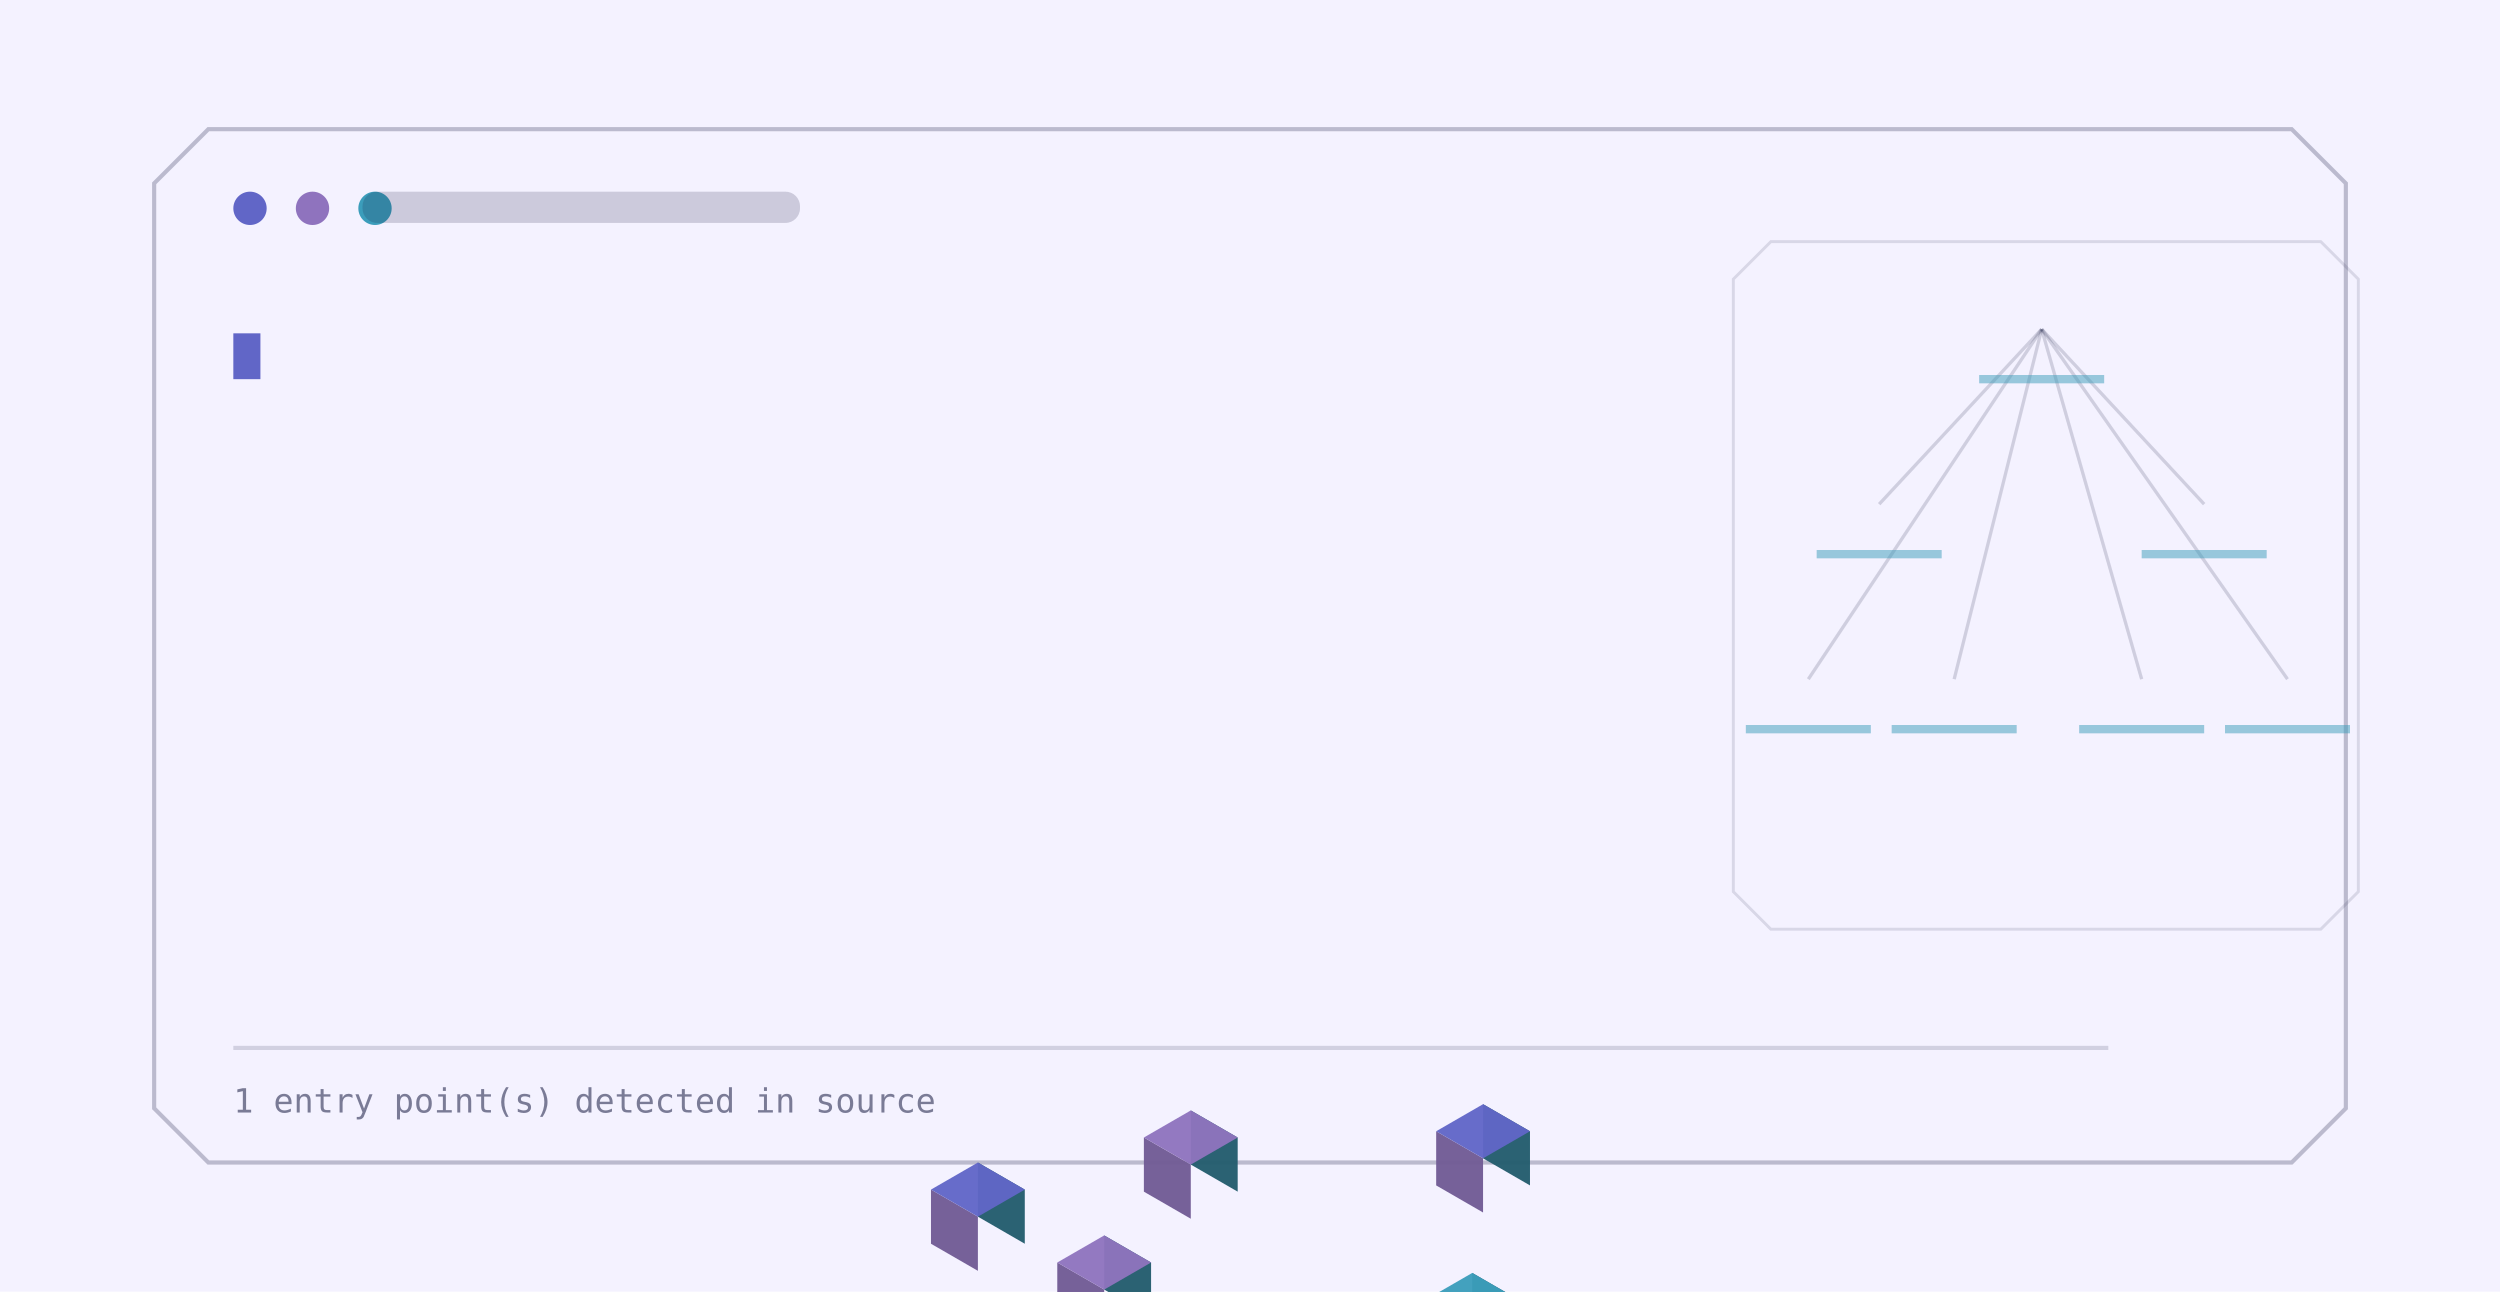
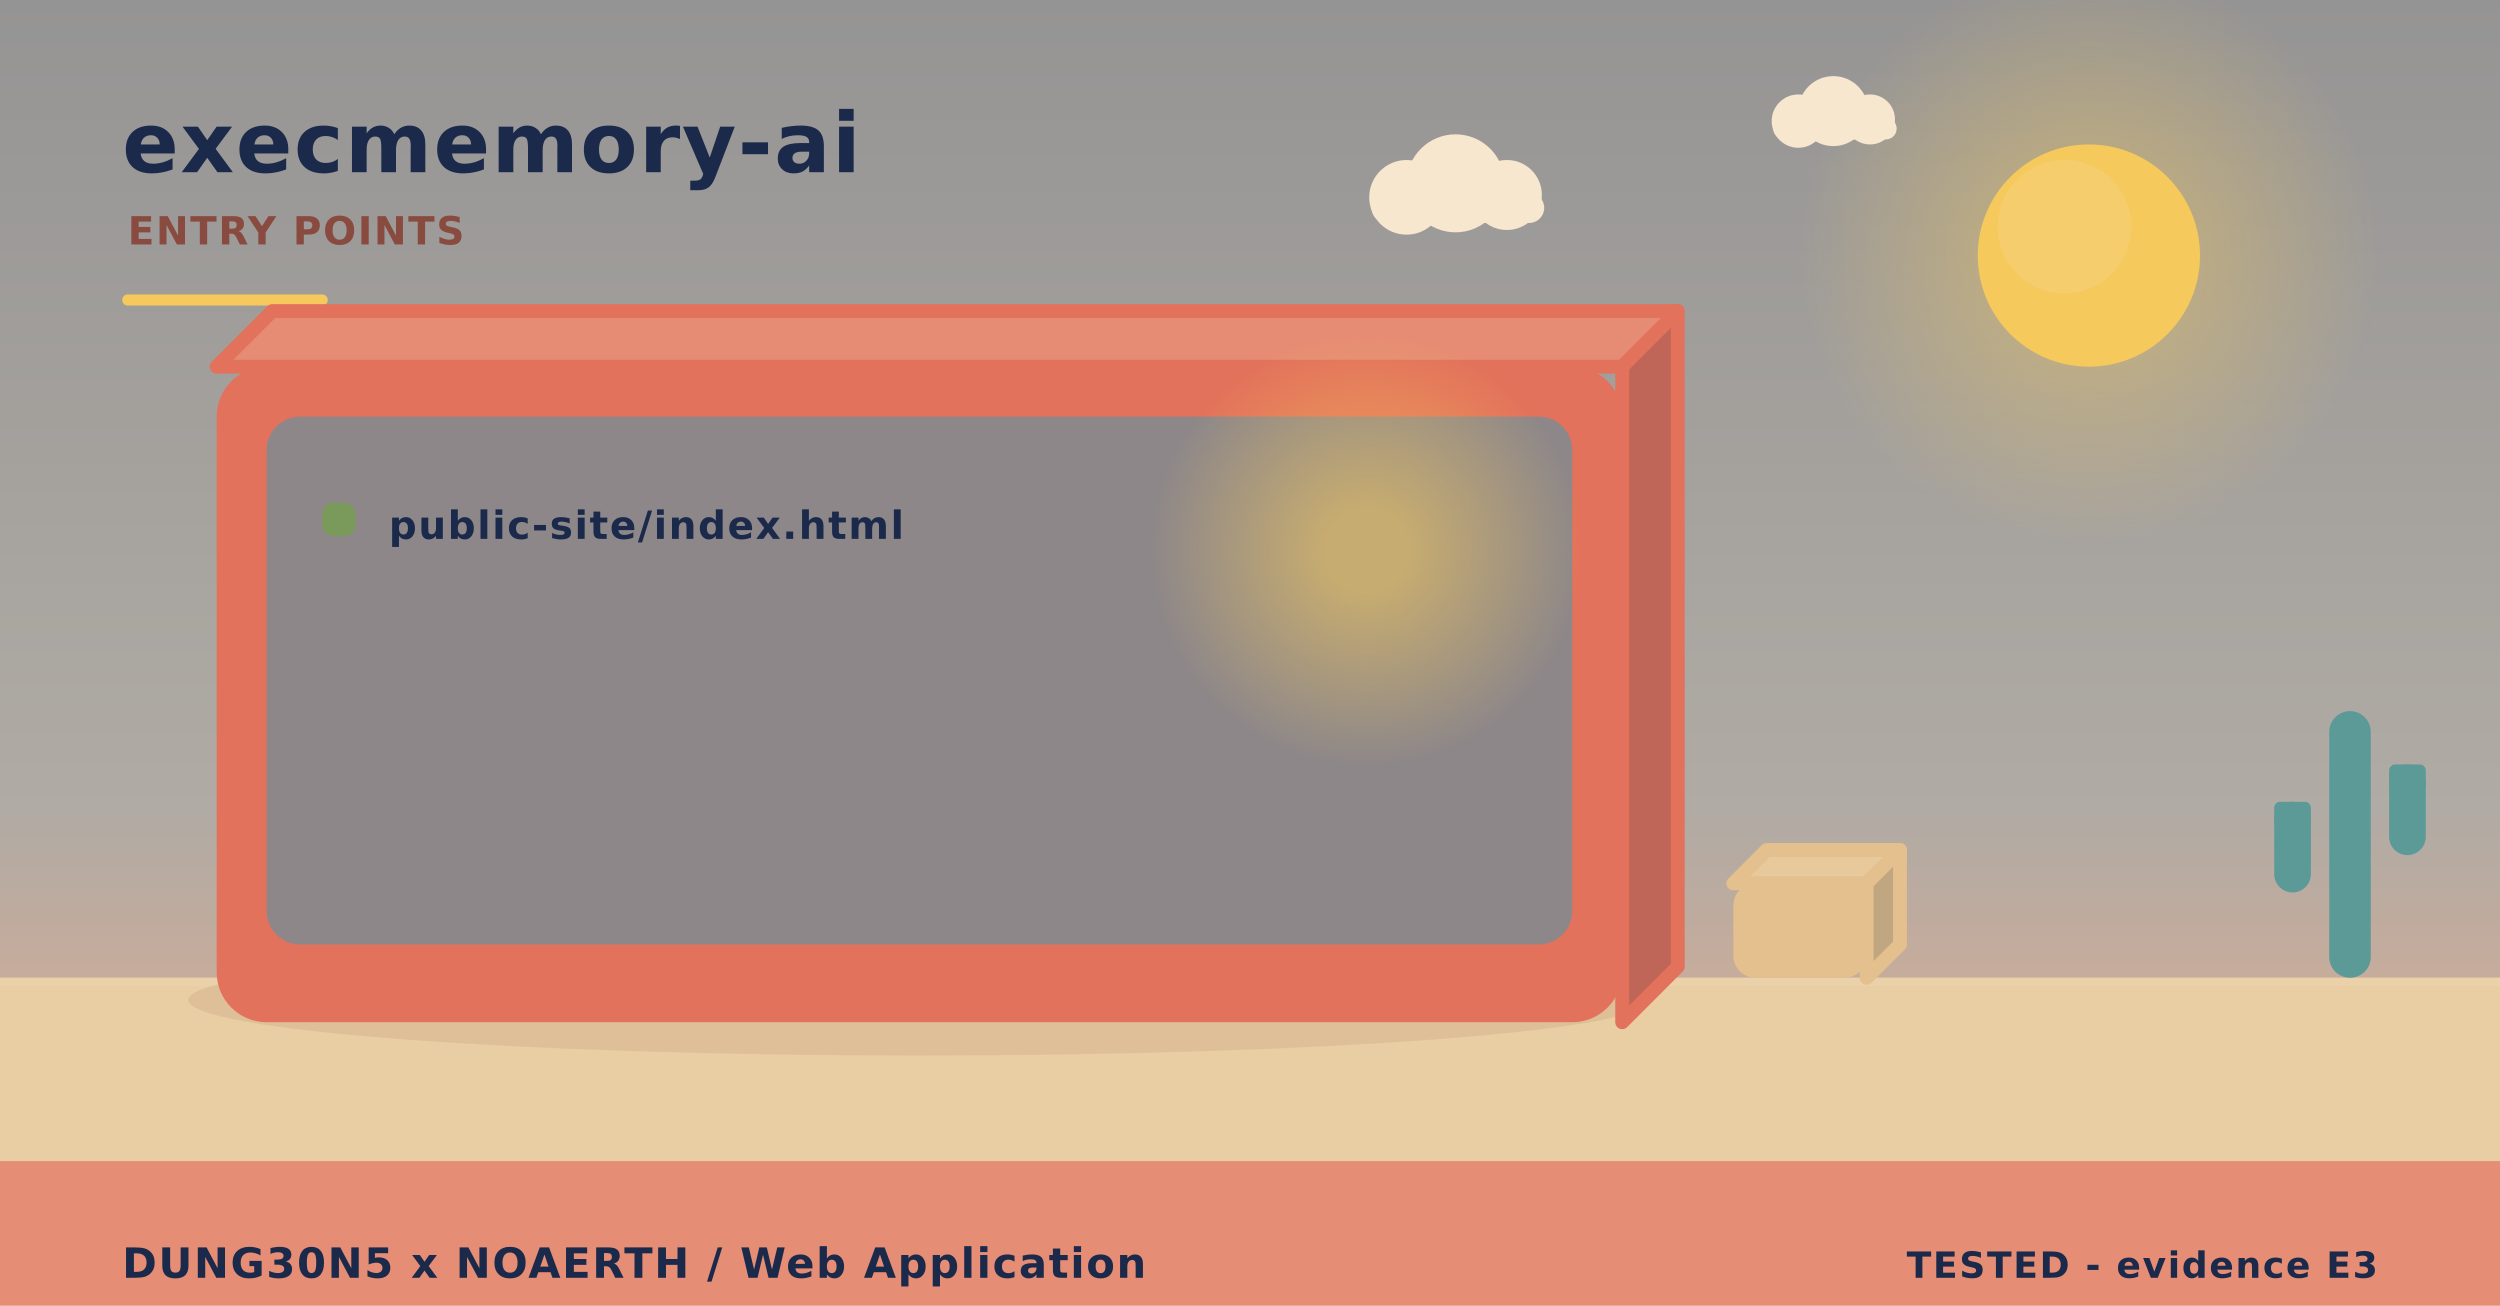
- <svg xmlns="http://www.w3.org/2000/svg" viewBox="0 0 1200 620" width="1200" height="620" role="img" aria-label="execmemory-ai command surface">
-   <rect width="1200" height="620" fill="#f4f2ff" />
-   <defs>
-     <linearGradient id="gt" x1="0" y1="0" x2="1" y2="1">
-       <stop offset="0%" stop-color="#6166c7" />
-       <stop offset="100%" stop-color="#8f73be" />
-     </linearGradient>
-   </defs>
-   <path d="M100.00,62.00 H1100.00 L1126.00,88.00 V532.00 L1100.00,558.00 H100.00 L74.00,532.00 V88.00 Z" fill="none" stroke="rgba(23,26,64,0.300)" stroke-width="2.00" opacity="0.85" />
-   <circle cx="120.00" cy="100.00" r="8.00" fill="#6166c7" opacity="1.00" />
-   <circle cx="150.00" cy="100.00" r="8.00" fill="#8f73be" opacity="1.00" />
-   <circle cx="180.00" cy="100.00" r="8.00" fill="#3b9dbb" opacity="1.00" />
-   <rect x="174.00" y="92.00" width="210.00" height="15.00" rx="7.00" fill="rgba(23,26,64,0.180)" opacity="1.00" />
-   <text x="112" y="148" font-family="ui-monospace,SFMono-Regular,Menlo,monospace" font-size="21" fill="rgba(23,26,64,0.800)" opacity="0">public-site/index.html<animate attributeName="opacity" values="0;1;1;0" dur="1.5s" begin="0.0s" repeatCount="indefinite" />
-   </text>
-   <rect x="112" y="160" width="13" height="22" fill="#6166c7">
-     <animate attributeName="opacity" values="1;0;1" dur="1.05s" begin="0s" repeatCount="indefinite" />
-   </rect>
-   <path d="M850.00,116.00 H1114.00 L1132.00,134.00 V428.00 L1114.00,446.00 H850.00 L832.00,428.00 V134.00 Z" fill="none" stroke="rgba(23,26,64,0.180)" stroke-width="1.40" opacity="0.70" />
-   <line x1="980.00" y1="158.00" x2="902.00" y2="242.00" stroke="rgba(23,26,64,0.300)" stroke-width="1.60" opacity="0.55" />
-   <line x1="980.00" y1="158.00" x2="1058.00" y2="242.00" stroke="rgba(23,26,64,0.300)" stroke-width="1.60" opacity="0.55" />
-   <line x1="980.00" y1="158.00" x2="868.00" y2="326.00" stroke="rgba(23,26,64,0.300)" stroke-width="1.60" opacity="0.55" />
-   <line x1="980.00" y1="158.00" x2="938.00" y2="326.00" stroke="rgba(23,26,64,0.300)" stroke-width="1.60" opacity="0.55" />
-   <line x1="980.00" y1="158.00" x2="1028.00" y2="326.00" stroke="rgba(23,26,64,0.300)" stroke-width="1.60" opacity="0.55" />
-   <line x1="980.00" y1="158.00" x2="1098.00" y2="326.00" stroke="rgba(23,26,64,0.300)" stroke-width="1.60" opacity="0.55" />
-   <polygon points="711.87,556.00 734.39,569.00 734.39,543.00 711.87,530.00" fill="#225b6c" opacity="0.95" />
-   <polygon points="689.36,569.00 711.87,582.00 711.87,556.00 689.36,543.00" fill="#705a94" opacity="0.95" />
-   <polygon points="711.87,530.00 734.39,543.00 711.87,556.00 689.36,543.00" fill="#6166c7" opacity="0.95" />
+ <svg xmlns="http://www.w3.org/2000/svg" width="900" height="470" viewBox="0 0 900 470" role="img" aria-label="execmemory-ai - how it is operated">
+   <linearGradient id="skyt" x1="0" y1="0" x2="0" y2="1">
+     <stop offset="0" stop-color="#959494" />
+     <stop offset="0.62" stop-color="#b0aba4" />
+     <stop offset="1" stop-color="#f3ad8a" />
+   </linearGradient>
+   <rect width="900" height="470" fill="url(#skyt)" />
+   <radialGradient id="sunt">
+     <stop offset="0.35" stop-color="#f5c95c" stop-opacity="0.34" />
+     <stop offset="1" stop-color="#f5c95c" stop-opacity="0" />
+   </radialGradient>
+   <circle cx="752" cy="92" r="104" fill="url(#sunt)" />
+   <circle cx="752" cy="92" r="40" fill="#f5c95c" />
+   <circle cx="743.2" cy="81.6" r="24" fill="#f5d27e" opacity="0.5" />
  <g>
-     <rect x="950.00" y="180.00" width="60.00" height="4.00" rx="0.00" fill="rgba(59,157,187,0.500)" opacity="1.00" />
-     <animate attributeName="opacity" values="0.25;1.0;0.25" dur="10.5s" begin="0.0s" repeatCount="indefinite" />
+     <circle cx="524" cy="66" r="17.64" fill="#f6e7ce" />
+     <circle cx="506.36" cy="71.04" r="13.44" fill="#f6e7ce" />
+     <circle cx="542.48" cy="70.2" r="12.6" fill="#f6e7ce" />
+     <rect x="493.76" y="69.36" width="62.16" height="10.92" rx="5.46" fill="#f6e7ce" />
+     <animateTransform attributeName="transform" type="translate" values="0 0;24 0;0 0" dur="36s" begin="0s" repeatCount="indefinite" />
  </g>
-   <polygon points="571.58,559.00 594.09,572.00 594.09,546.00 571.58,533.00" fill="#225b6c" opacity="0.95" />
-   <polygon points="549.06,572.00 571.58,585.00 571.58,559.00 549.06,546.00" fill="#705a94" opacity="0.95" />
-   <polygon points="571.58,533.00 594.09,546.00 571.58,559.00 549.06,546.00" fill="#8f73be" opacity="0.95" />
  <g>
-     <rect x="872.00" y="264.00" width="60.00" height="4.00" rx="0.00" fill="rgba(59,157,187,0.500)" opacity="1.00" />
-     <animate attributeName="opacity" values="0.25;1.0;0.25" dur="10.5s" begin="0.4s" repeatCount="indefinite" />
+     <circle cx="660" cy="40" r="12.6" fill="#f6e7ce" />
+     <circle cx="647.4" cy="43.6" r="9.6" fill="#f6e7ce" />
+     <circle cx="673.2" cy="43" r="9" fill="#f6e7ce" />
+     <rect x="638.4" y="42.4" width="44.4" height="7.8" rx="3.9" fill="#f6e7ce" />
+     <animateTransform attributeName="transform" type="translate" values="0 0;-18 0;0 0" dur="46s" begin="3s" repeatCount="indefinite" />
  </g>
-   <polygon points="706.68,637.00 729.19,650.00 729.19,624.00 706.68,611.00" fill="#225b6c" opacity="0.95" />
-   <polygon points="684.16,650.00 706.68,663.00 706.68,637.00 684.16,624.00" fill="#705a94" opacity="0.95" />
-   <polygon points="706.68,611.00 729.19,624.00 706.68,637.00 684.16,624.00" fill="#3b9dbb" opacity="0.95" />
+   <rect x="0" y="352" width="900" height="118" fill="#e9cda3" />
+   <rect x="0" y="352" width="900" height="3" fill="#ebd1a9" />
+   <text x="44" y="62" font-family="Verdana,DejaVu Sans,sans-serif" font-size="30" font-weight="700" letter-spacing="0.6" fill="#1b2a4a" text-anchor="start">execmemory-ai</text>
+   <text x="46" y="88" font-family="Verdana,DejaVu Sans,sans-serif" font-size="14" font-weight="700" letter-spacing="0.6" fill="#894b3f" text-anchor="start">ENTRY POINTS</text>
+   <rect x="44" y="106" width="74" height="4" rx="2" fill="#f5c95c" />
+   <ellipse cx="331" cy="360" rx="263.2" ry="20" fill="rgba(138,90,68,0.11)" />
+   <path d="M78,132 L584,132 L604,112 L98,112 Z" fill="#e68c74" stroke="#e2725b" stroke-width="5" stroke-linejoin="round" />
+   <path d="M584,132 L604,112 L604,348 L584,368 Z" fill="#c06658" stroke="#e2725b" stroke-width="5" stroke-linejoin="round" />
+   <rect x="78" y="132" width="506" height="236" rx="18" fill="#e2725b" />
+   <rect x="96" y="150" width="470" height="190" rx="12" fill="#88888c" opacity="0.94" />
+   <radialGradient id="lamp66183">
+     <stop offset="0.2" stop-color="#f5c95c" stop-opacity="0.55" />
+     <stop offset="1" stop-color="#f5c95c" stop-opacity="0" />
+   </radialGradient>
+   <circle cx="492" cy="198" r="78" fill="url(#lamp66183)" />
+   <rect x="116" y="181" width="12" height="12" rx="4" fill="#7a9a5c" />
  <g>
-     <rect x="1028.00" y="264.00" width="60.00" height="4.00" rx="0.00" fill="rgba(59,157,187,0.500)" opacity="1.00" />
-     <animate attributeName="opacity" values="0.25;1.0;0.25" dur="10.5s" begin="0.8s" repeatCount="indefinite" />
+     <text x="140" y="194" font-family="Verdana,DejaVu Sans,sans-serif" font-size="14" font-weight="700" letter-spacing="0.6" fill="#1b2a4a" text-anchor="start">public-site/index.html</text>
+     <animateTransform attributeName="transform" type="translate" values="0 10;0 0" dur="0.7s" begin="0.4s" fill="freeze" />
  </g>
-   <polygon points="469.39,584.00 491.90,597.00 491.90,571.00 469.39,558.00" fill="#225b6c" opacity="0.95" />
-   <polygon points="446.87,597.00 469.39,610.00 469.39,584.00 446.87,571.00" fill="#705a94" opacity="0.95" />
-   <polygon points="469.39,558.00 491.90,571.00 469.39,584.00 446.87,571.00" fill="#6166c7" opacity="0.95" />
-   <g>
-     <rect x="838.00" y="348.00" width="60.00" height="4.00" rx="0.00" fill="rgba(59,157,187,0.500)" opacity="1.00" />
-     <animate attributeName="opacity" values="0.25;1.0;0.25" dur="10.5s" begin="1.2s" repeatCount="indefinite" />
-   </g>
-   <polygon points="530.01,619.00 552.52,632.00 552.52,606.00 530.01,593.00" fill="#225b6c" opacity="0.95" />
-   <polygon points="507.49,632.00 530.01,645.00 530.01,619.00 507.49,606.00" fill="#705a94" opacity="0.95" />
-   <polygon points="530.01,593.00 552.52,606.00 530.01,619.00 507.49,606.00" fill="#8f73be" opacity="0.95" />
-   <g>
-     <rect x="908.00" y="348.00" width="60.00" height="4.00" rx="0.00" fill="rgba(59,157,187,0.500)" opacity="1.00" />
-     <animate attributeName="opacity" values="0.25;1.0;0.25" dur="10.5s" begin="1.6s" repeatCount="indefinite" />
-   </g>
-   <polygon points="607.95,664.00 630.47,677.00 630.47,651.00 607.95,638.00" fill="#225b6c" opacity="0.95" />
-   <polygon points="585.43,677.00 607.95,690.00 607.95,664.00 585.43,651.00" fill="#705a94" opacity="0.95" />
-   <polygon points="607.95,638.00 630.47,651.00 607.95,664.00 585.43,651.00" fill="#3b9dbb" opacity="0.95" />
-   <g>
-     <rect x="998.00" y="348.00" width="60.00" height="4.00" rx="0.00" fill="rgba(59,157,187,0.500)" opacity="1.00" />
-     <animate attributeName="opacity" values="0.25;1.0;0.25" dur="10.5s" begin="2.0s" repeatCount="indefinite" />
-   </g>
-   <polygon points="668.57,699.00 691.09,712.00 691.09,686.00 668.57,673.00" fill="#225b6c" opacity="0.95" />
-   <polygon points="646.05,712.00 668.57,725.00 668.57,699.00 646.05,686.00" fill="#705a94" opacity="0.95" />
-   <polygon points="668.57,673.00 691.09,686.00 668.57,699.00 646.05,686.00" fill="#6166c7" opacity="0.95" />
-   <g>
-     <rect x="1068.00" y="348.00" width="60.00" height="4.00" rx="0.00" fill="rgba(59,157,187,0.500)" opacity="1.00" />
-     <animate attributeName="opacity" values="0.25;1.0;0.25" dur="10.5s" begin="2.4s" repeatCount="indefinite" />
-   </g>
-   <rect x="112.00" y="502.00" width="900.00" height="2.00" rx="0.00" fill="rgba(23,26,64,0.160)" opacity="1.00" />
-   <text x="112" y="534" font-family="ui-monospace,Menlo,monospace" font-size="16" fill="rgba(23,26,64,0.550)">1 entry point(s) detected in source</text>
+   <path d="M624,318 L672,318 L684,306 L636,306 Z" fill="#e7c99b" stroke="#e3c08d" stroke-width="5" stroke-linejoin="round" />
+   <path d="M672,318 L684,306 L684,340 L672,352 Z" fill="#c1a682" stroke="#e3c08d" stroke-width="5" stroke-linejoin="round" />
+   <rect x="624" y="318" width="48" height="34" rx="8" fill="#e3c08d" />
+   <rect x="838.52" y="256" width="14.96" height="96" rx="7.48" fill="#5b9a97" />
+   <rect x="818.72" y="288.64" width="13.2" height="32.64" rx="6.6" fill="#5b9a97" />
+   <rect x="818.72" y="288.64" width="13.2" height="9.6" rx="2.2" fill="#5b9a97" />
+   <rect x="860.08" y="275.2" width="13.2" height="32.64" rx="6.6" fill="#5b9a97" />
+   <rect x="860.08" y="275.2" width="13.2" height="9.6" rx="2.2" fill="#5b9a97" />
+   <rect x="0" y="418" width="900" height="52" rx="0" fill="#e68972" opacity="0.94" />
+   <text x="44" y="460" font-family="Verdana,DejaVu Sans,sans-serif" font-size="15" font-weight="700" letter-spacing="0.6" fill="#1b2a4a" text-anchor="start">DUNG30N5 x NOAERTH  /  Web Application</text>
+   <text x="856" y="460" font-family="Verdana,DejaVu Sans,sans-serif" font-size="13" font-weight="700" letter-spacing="0.6" fill="#1b2a4a" text-anchor="end">TESTED  -  evidence E3</text>
</svg>
